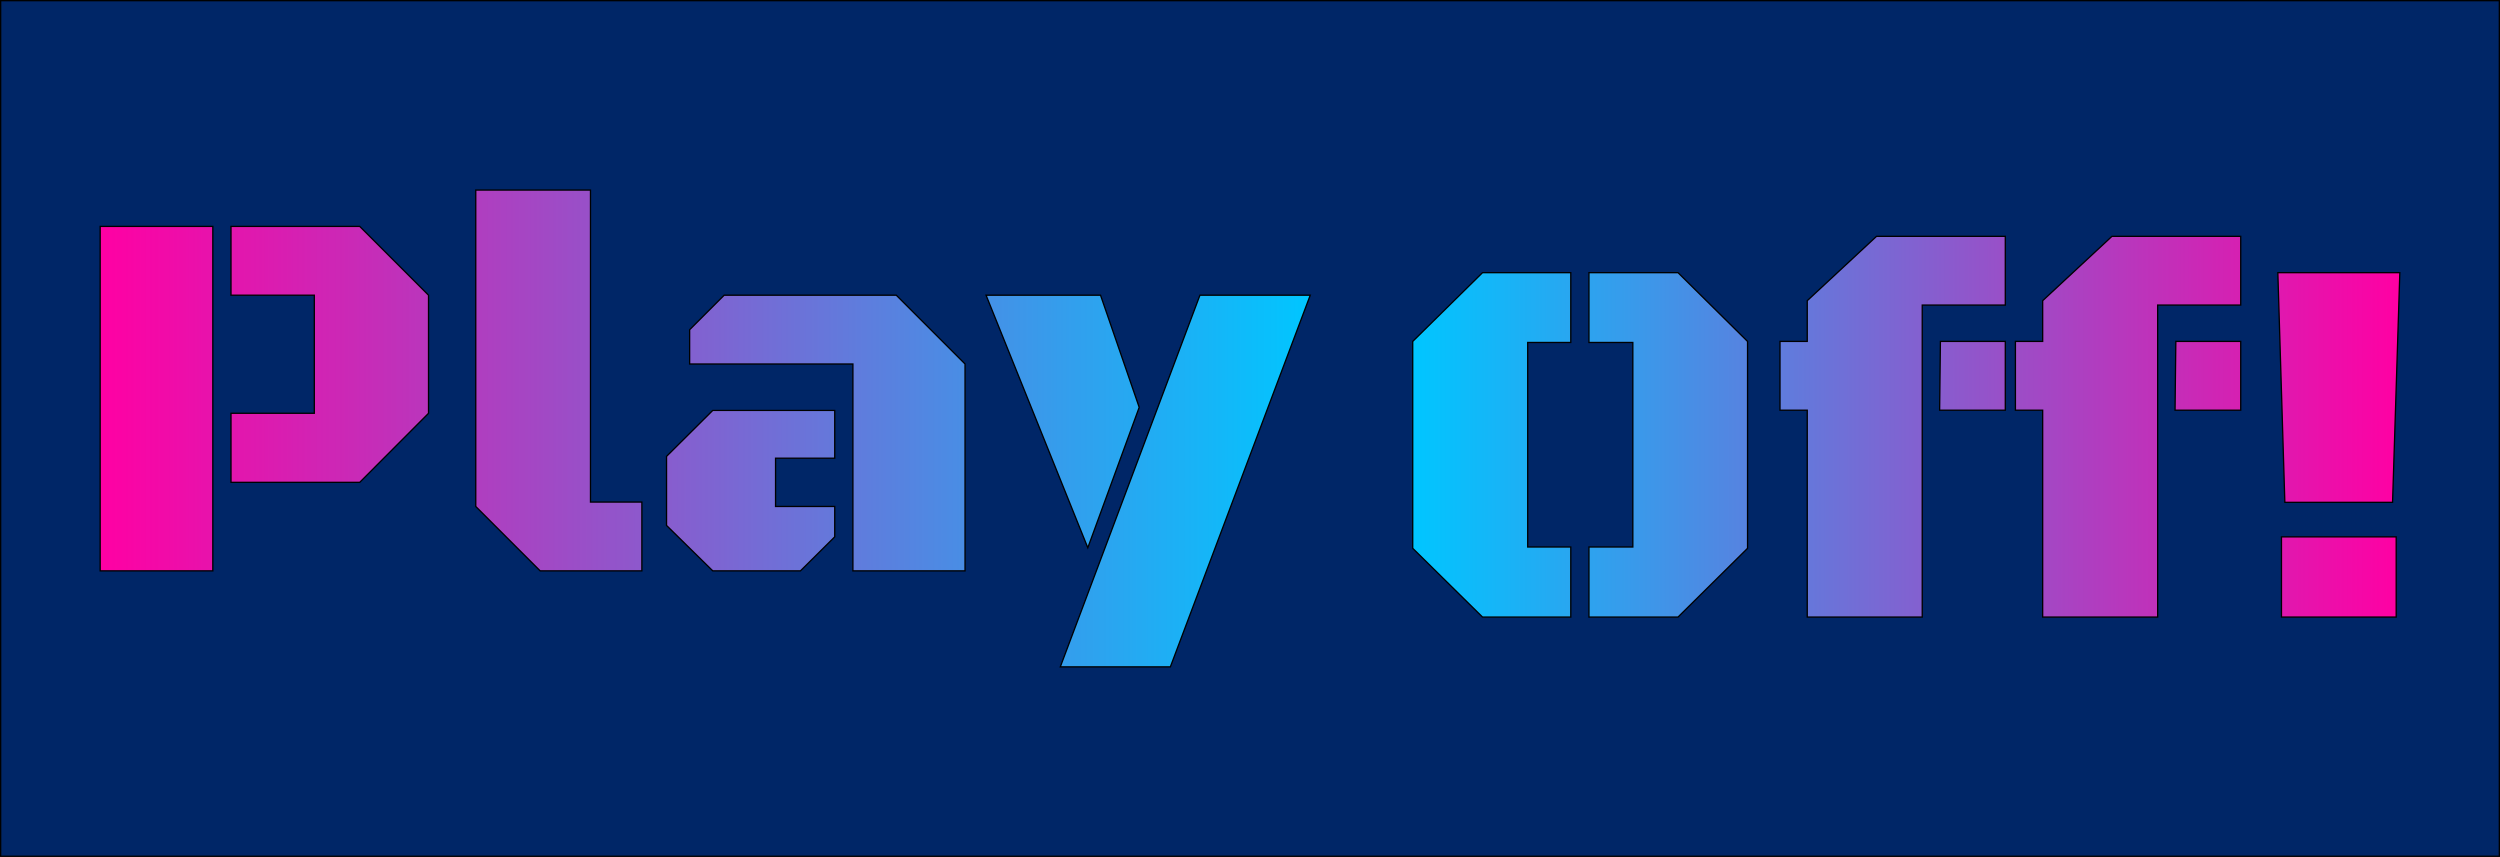
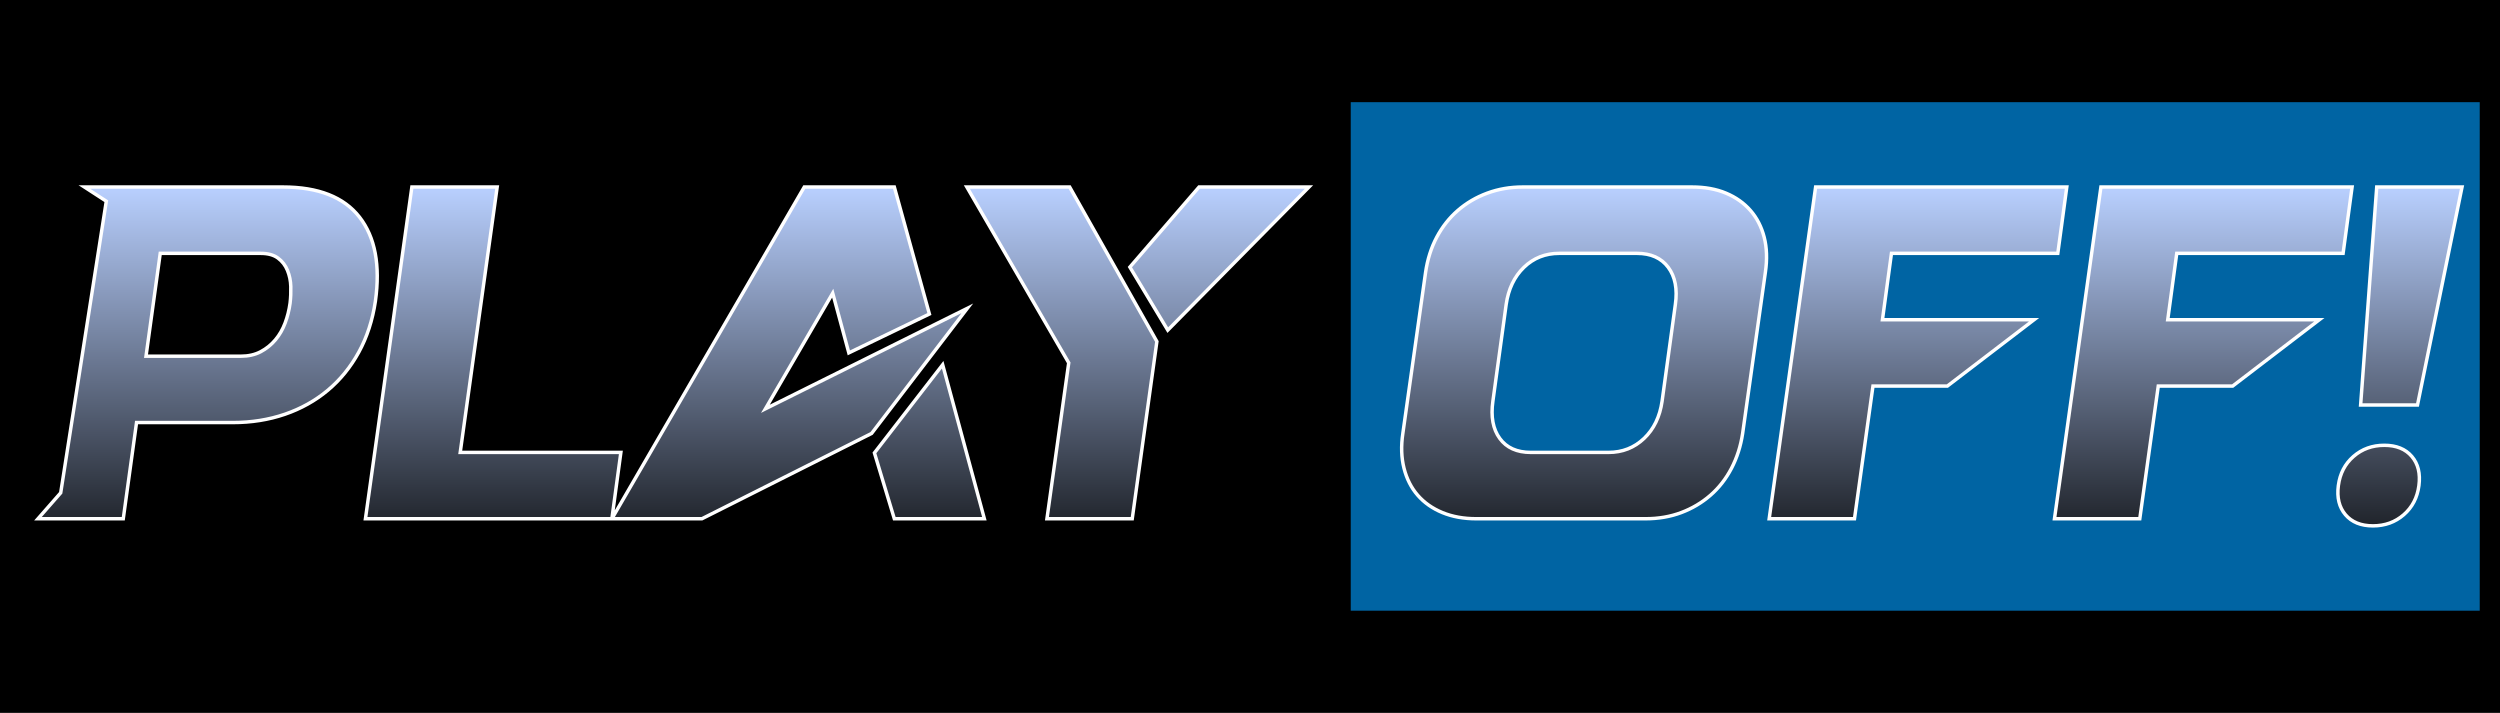
- <svg xmlns="http://www.w3.org/2000/svg" version="1.1" width="470.295" height="161.208" viewBox="0,0,470.295,161.208">
+ <svg xmlns="http://www.w3.org/2000/svg" version="1.1" width="361.51" height="103.084" viewBox="0,0,361.51,103.084">
  <defs>
-     <linearGradient x1="270.61" y1="179.665" x2="456.303" y2="179.665" gradientUnits="userSpaceOnUse" id="color-1">
-       <stop offset="0" stop-color="#00c6ff" />
-       <stop offset="1" stop-color="#ff00a3" />
-     </linearGradient>
-     <linearGradient x1="23.697" y1="180" x2="251.334" y2="180" gradientUnits="userSpaceOnUse" id="color-2">
-       <stop offset="0" stop-color="#ff00a3" />
-       <stop offset="1" stop-color="#00c6ff" />
+     <linearGradient x1="240" y1="155.5" x2="240" y2="204.5" gradientUnits="userSpaceOnUse" id="color-1">
+       <stop offset="0" stop-color="#b9d0ff" />
+       <stop offset="1" stop-color="#20242b" />
    </linearGradient>
  </defs>
-   <g transform="translate(-4.85245,-99.39581)">
-     <g stroke="#000000" stroke-width="0.25" stroke-miterlimit="10">
-       <path d="M4.977,260.479v-160.958h470.045v160.958z" fill="#002667" fill-rule="nonzero" stroke-linecap="butt" />
-       <path d="M366.46,215.481h-21.631v-38.916h-5.127v-12.94h5.127v-7.666l13.037,-12.109h24.219v12.939h-15.625zM410.747,215.481h-21.631v-38.916h-5.127v-12.94h5.127v-7.666l13.037,-12.109h24.219v12.939h-15.625zM320.512,215.481h-16.748v-13.184h8.252v-38.476h-8.252v-13.135h16.748l13.086,12.939v38.916zM300.346,215.481h-16.601l-13.135,-12.94v-38.916l13.135,-12.939h16.601v13.135h-8.105v38.476h8.105zM454.936,193.899h-20.263l-1.319,-43.213h22.949zM455.62,215.481h-21.582v-15.088h21.582zM382.085,176.565h-12.354l0.147,-12.94h12.207zM426.372,176.565h-12.354l0.147,-12.94h12.207z" fill="url(#color-1)" fill-rule="evenodd" stroke-linecap="round" />
-       <path d="M125.601,206.782h-19.14l-12.11,-12.11v-59.521h21.582v58.691h9.668zM186.392,206.782h-21.093v-38.916h-30.713v-6.445l6.494,-6.495h32.373l12.939,12.94zM225.015,224.849h-20.703l26.27,-69.922h20.752zM72.525,190.131h-24.219v-12.988h15.674v-22.217h-15.674v-12.939h24.219l12.94,12.939v22.217zM44.888,206.782h-21.191v-64.795h21.191zM155.435,206.782h-16.504l-8.691,-8.545v-12.988l8.691,-8.643h22.95v8.984h-11.133v9.082h11.133v5.713zM219.156,176.02l-9.668,26.416l-19.141,-47.51h21.534z" fill="url(#color-2)" fill-rule="evenodd" stroke-linecap="round" />
+   <g transform="translate(-59.24499,-128.4581)">
+     <g stroke-miterlimit="10">
+       <path d="M59.37,231.417v-102.834h361.26v102.834z" fill="#000000" fill-rule="nonzero" stroke="#000000" stroke-width="0.25" stroke-linecap="butt" />
+       <path d="M254.568,216.767v-73.534h163.255v73.534z" fill="#0064a3" fill-rule="nonzero" stroke="none" stroke-width="0" stroke-linecap="butt" />
+       <path d="M147.724,203.472l27.823,-47.971h13.021l5.071,18.366l-11.65,5.619l-2.33,-8.635l-9.731,16.721l29.194,-14.528l-13.843,18.092l-24.534,12.335zM315.075,203.472l6.716,-47.971h36.321l-1.302,9.594h-24.054l-1.302,9.594h21.93l-12.541,9.594h-10.759l-2.673,19.188zM356.33,203.472l6.716,-47.971h36.321l-1.302,9.594h-24.054l-1.302,9.594h21.93l-12.541,9.594h-10.759l-2.673,19.188zM262.101,191.136l3.289,-23.3c0.274,-1.873 0.811,-3.564 1.61,-5.071c0.8,-1.508 1.816,-2.798 3.05,-3.872c1.234,-1.074 2.65,-1.907 4.249,-2.501c1.599,-0.594 3.312,-0.891 5.14,-0.891h24.465c1.873,0 3.518,0.297 4.934,0.891c1.416,0.594 2.593,1.428 3.529,2.501c0.937,1.074 1.599,2.364 1.987,3.872c0.388,1.508 0.445,3.198 0.171,5.071l-3.289,23.3c-0.274,1.827 -0.811,3.506 -1.61,5.037c-0.8,1.531 -1.816,2.833 -3.05,3.906c-1.234,1.074 -2.638,1.907 -4.215,2.501c-1.576,0.594 -3.301,0.891 -5.174,0.891h-24.465c-1.827,0 -3.461,-0.297 -4.9,-0.891c-1.439,-0.594 -2.627,-1.428 -3.564,-2.501c-0.937,-1.074 -1.599,-2.376 -1.987,-3.906c-0.388,-1.531 -0.445,-3.209 -0.171,-5.037zM64.734,203.472l3.289,-3.751l6.593,-42.168l-3.166,-2.052h28.714c5.117,0 8.806,1.451 11.068,4.352c2.261,2.901 3.027,6.956 2.296,12.164c-0.411,2.741 -1.211,5.197 -2.399,7.367c-1.188,2.17 -2.684,4.009 -4.489,5.517c-1.805,1.508 -3.872,2.661 -6.202,3.461c-2.33,0.8 -4.843,1.199 -7.538,1.199h-13.912l-1.919,13.912zM112.088,203.472l6.716,-47.971h12.335l-5.345,38.377h23.232l-1.302,9.594zM222.97,203.472h-12.335l3.152,-22.546l-14.734,-25.425h14.871l12.61,22.341zM277.041,172.496c0.32,-2.239 1.176,-4.032 2.57,-5.38c1.393,-1.348 3.095,-2.022 5.106,-2.022h11.239c2.01,0 3.518,0.674 4.523,2.022c1.005,1.348 1.348,3.141 1.028,5.38l-1.919,13.98c-0.32,2.239 -1.188,4.032 -2.604,5.38c-1.416,1.348 -3.13,2.022 -5.14,2.022h-11.239c-2.01,0 -3.506,-0.674 -4.489,-2.022c-0.982,-1.348 -1.313,-3.141 -0.994,-5.38zM400.6,187.024l2.33,-31.524h12.335l-6.442,31.524zM228.11,176.197l-5.482,-9.115l10.005,-11.582h15.899zM82.415,165.095h14.528c1.051,0 1.885,0.228 2.501,0.685c0.617,0.457 1.074,1.051 1.371,1.782c0.297,0.731 0.457,1.508 0.48,2.33c0.023,0.822 -0.011,1.622 -0.103,2.399c-0.137,1.005 -0.377,1.965 -0.72,2.878c-0.343,0.914 -0.811,1.725 -1.405,2.433c-0.594,0.708 -1.302,1.279 -2.124,1.713c-0.822,0.434 -1.782,0.651 -2.878,0.651h-13.706zM201.589,203.472h-13.021l-2.878,-9.526l9.868,-12.747zM397.38,198.674c0.228,-1.736 0.959,-3.141 2.193,-4.215c1.234,-1.074 2.718,-1.61 4.454,-1.61c1.736,0 3.061,0.537 3.975,1.61c0.914,1.074 1.256,2.479 1.028,4.215c-0.228,1.736 -0.959,3.141 -2.193,4.215c-1.234,1.074 -2.718,1.61 -4.454,1.61c-1.736,0 -3.061,-0.537 -3.975,-1.61c-0.914,-1.074 -1.256,-2.479 -1.028,-4.215z" fill="url(#color-1)" fill-rule="evenodd" stroke="#ffffff" stroke-width="0.5" stroke-linecap="round" />
    </g>
  </g>
</svg>
